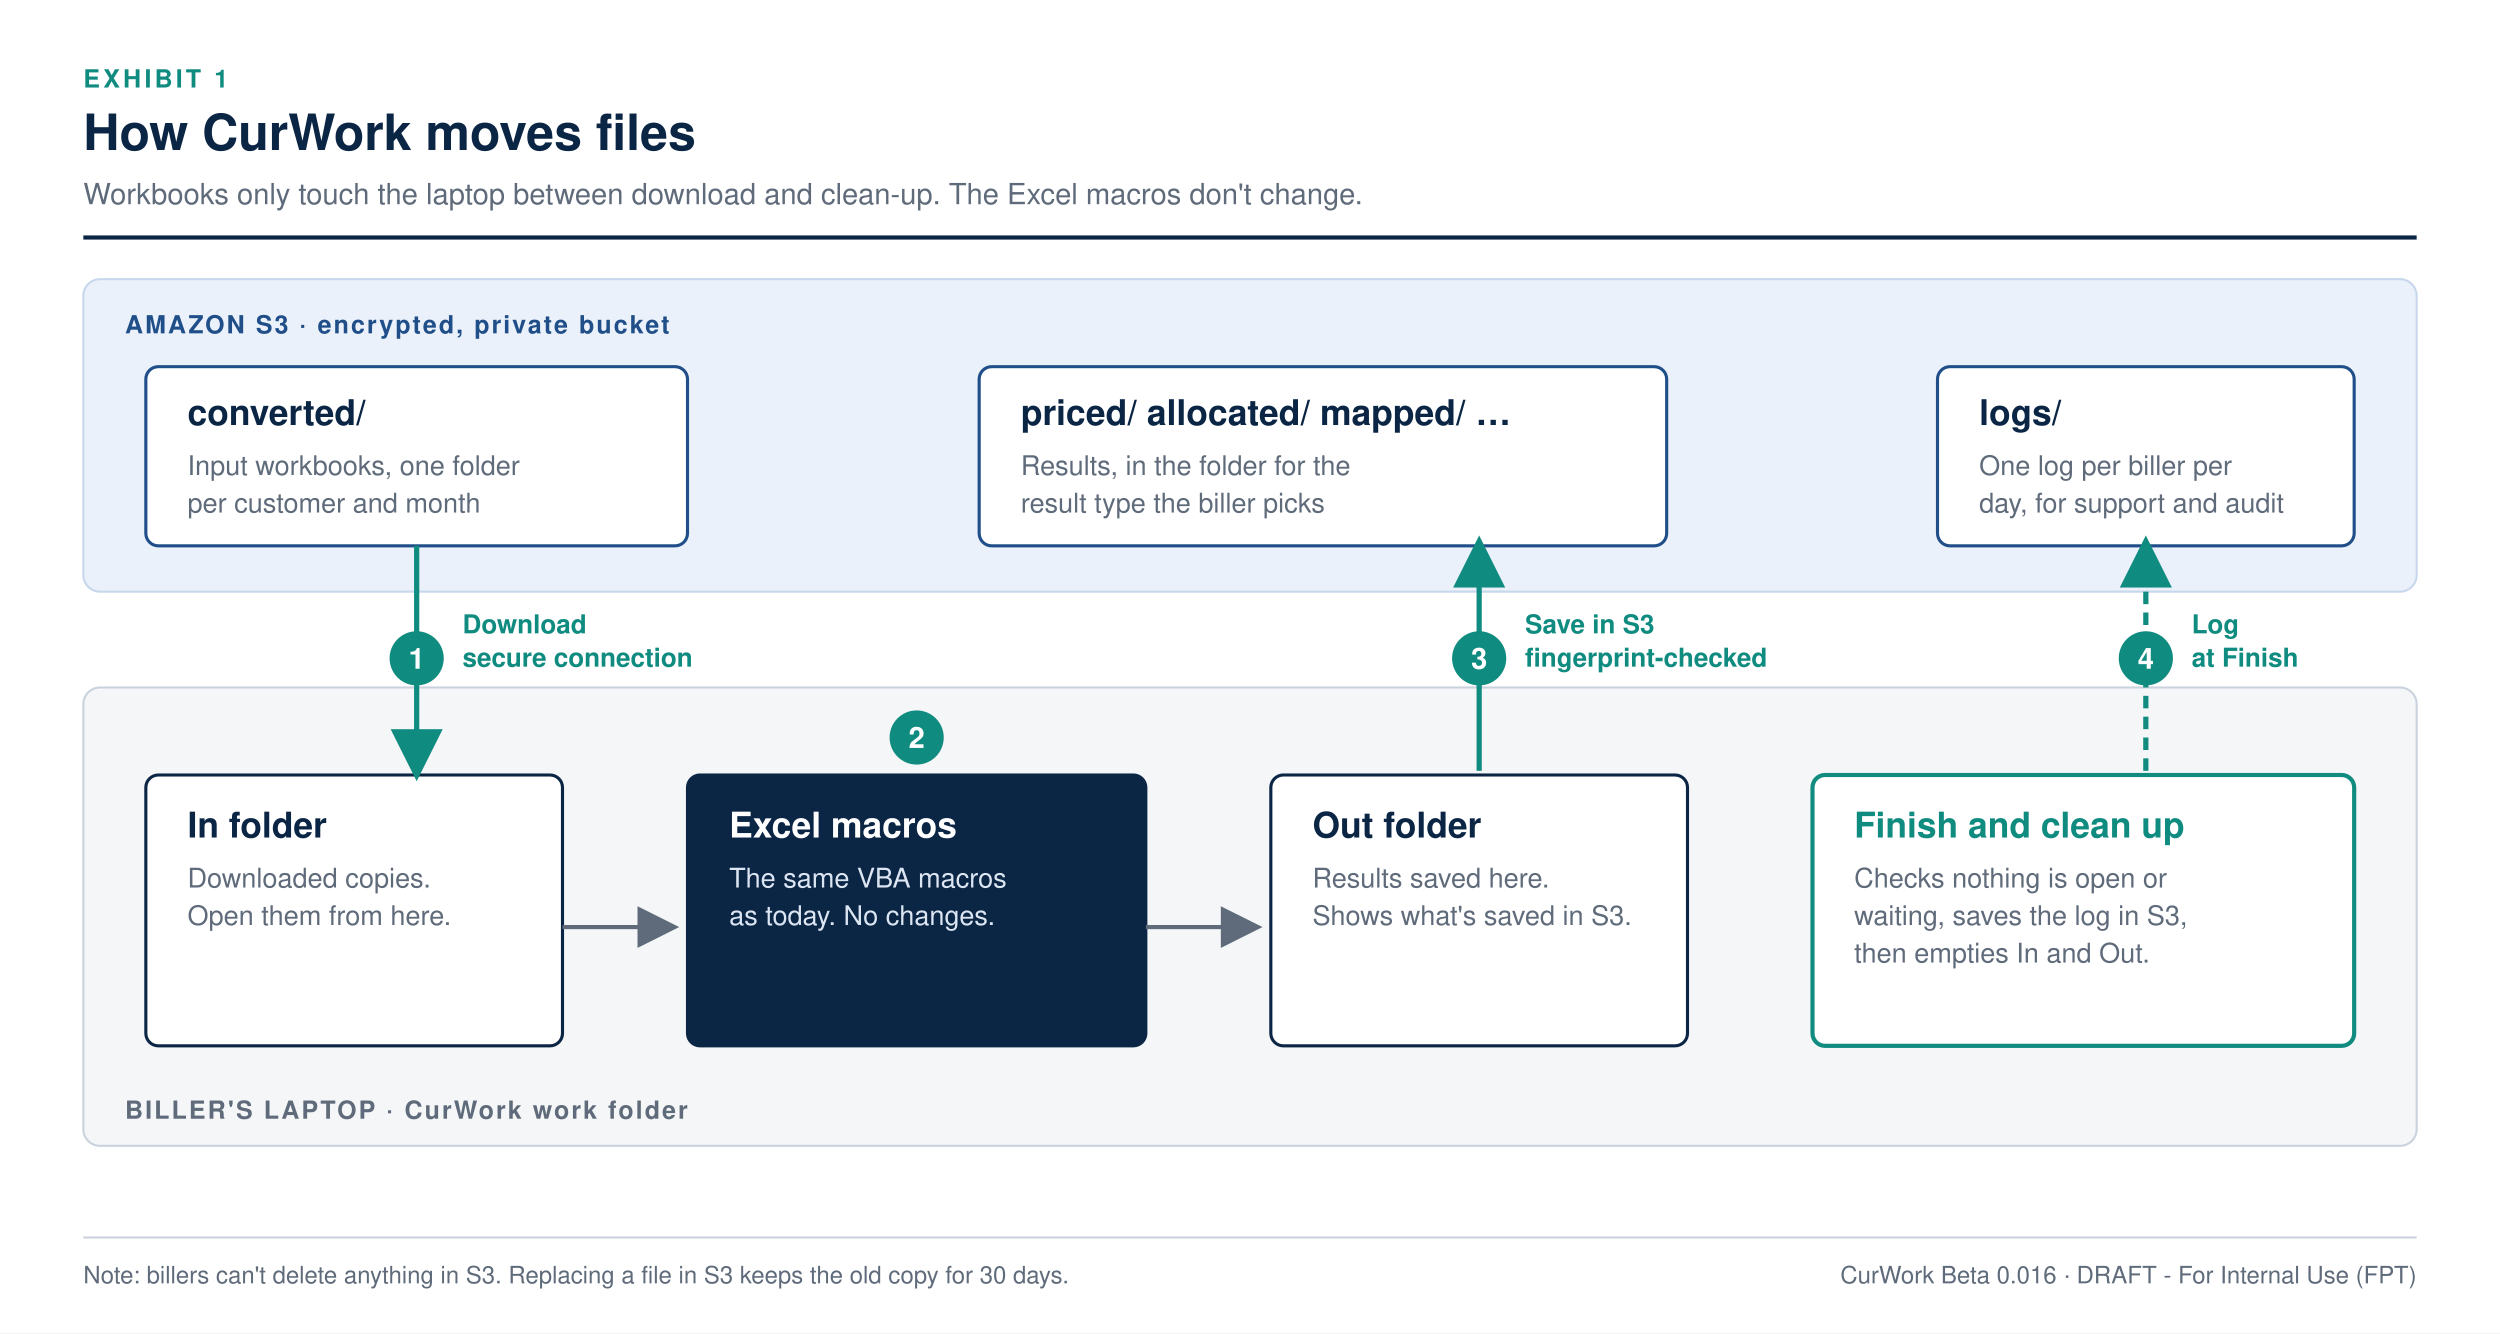
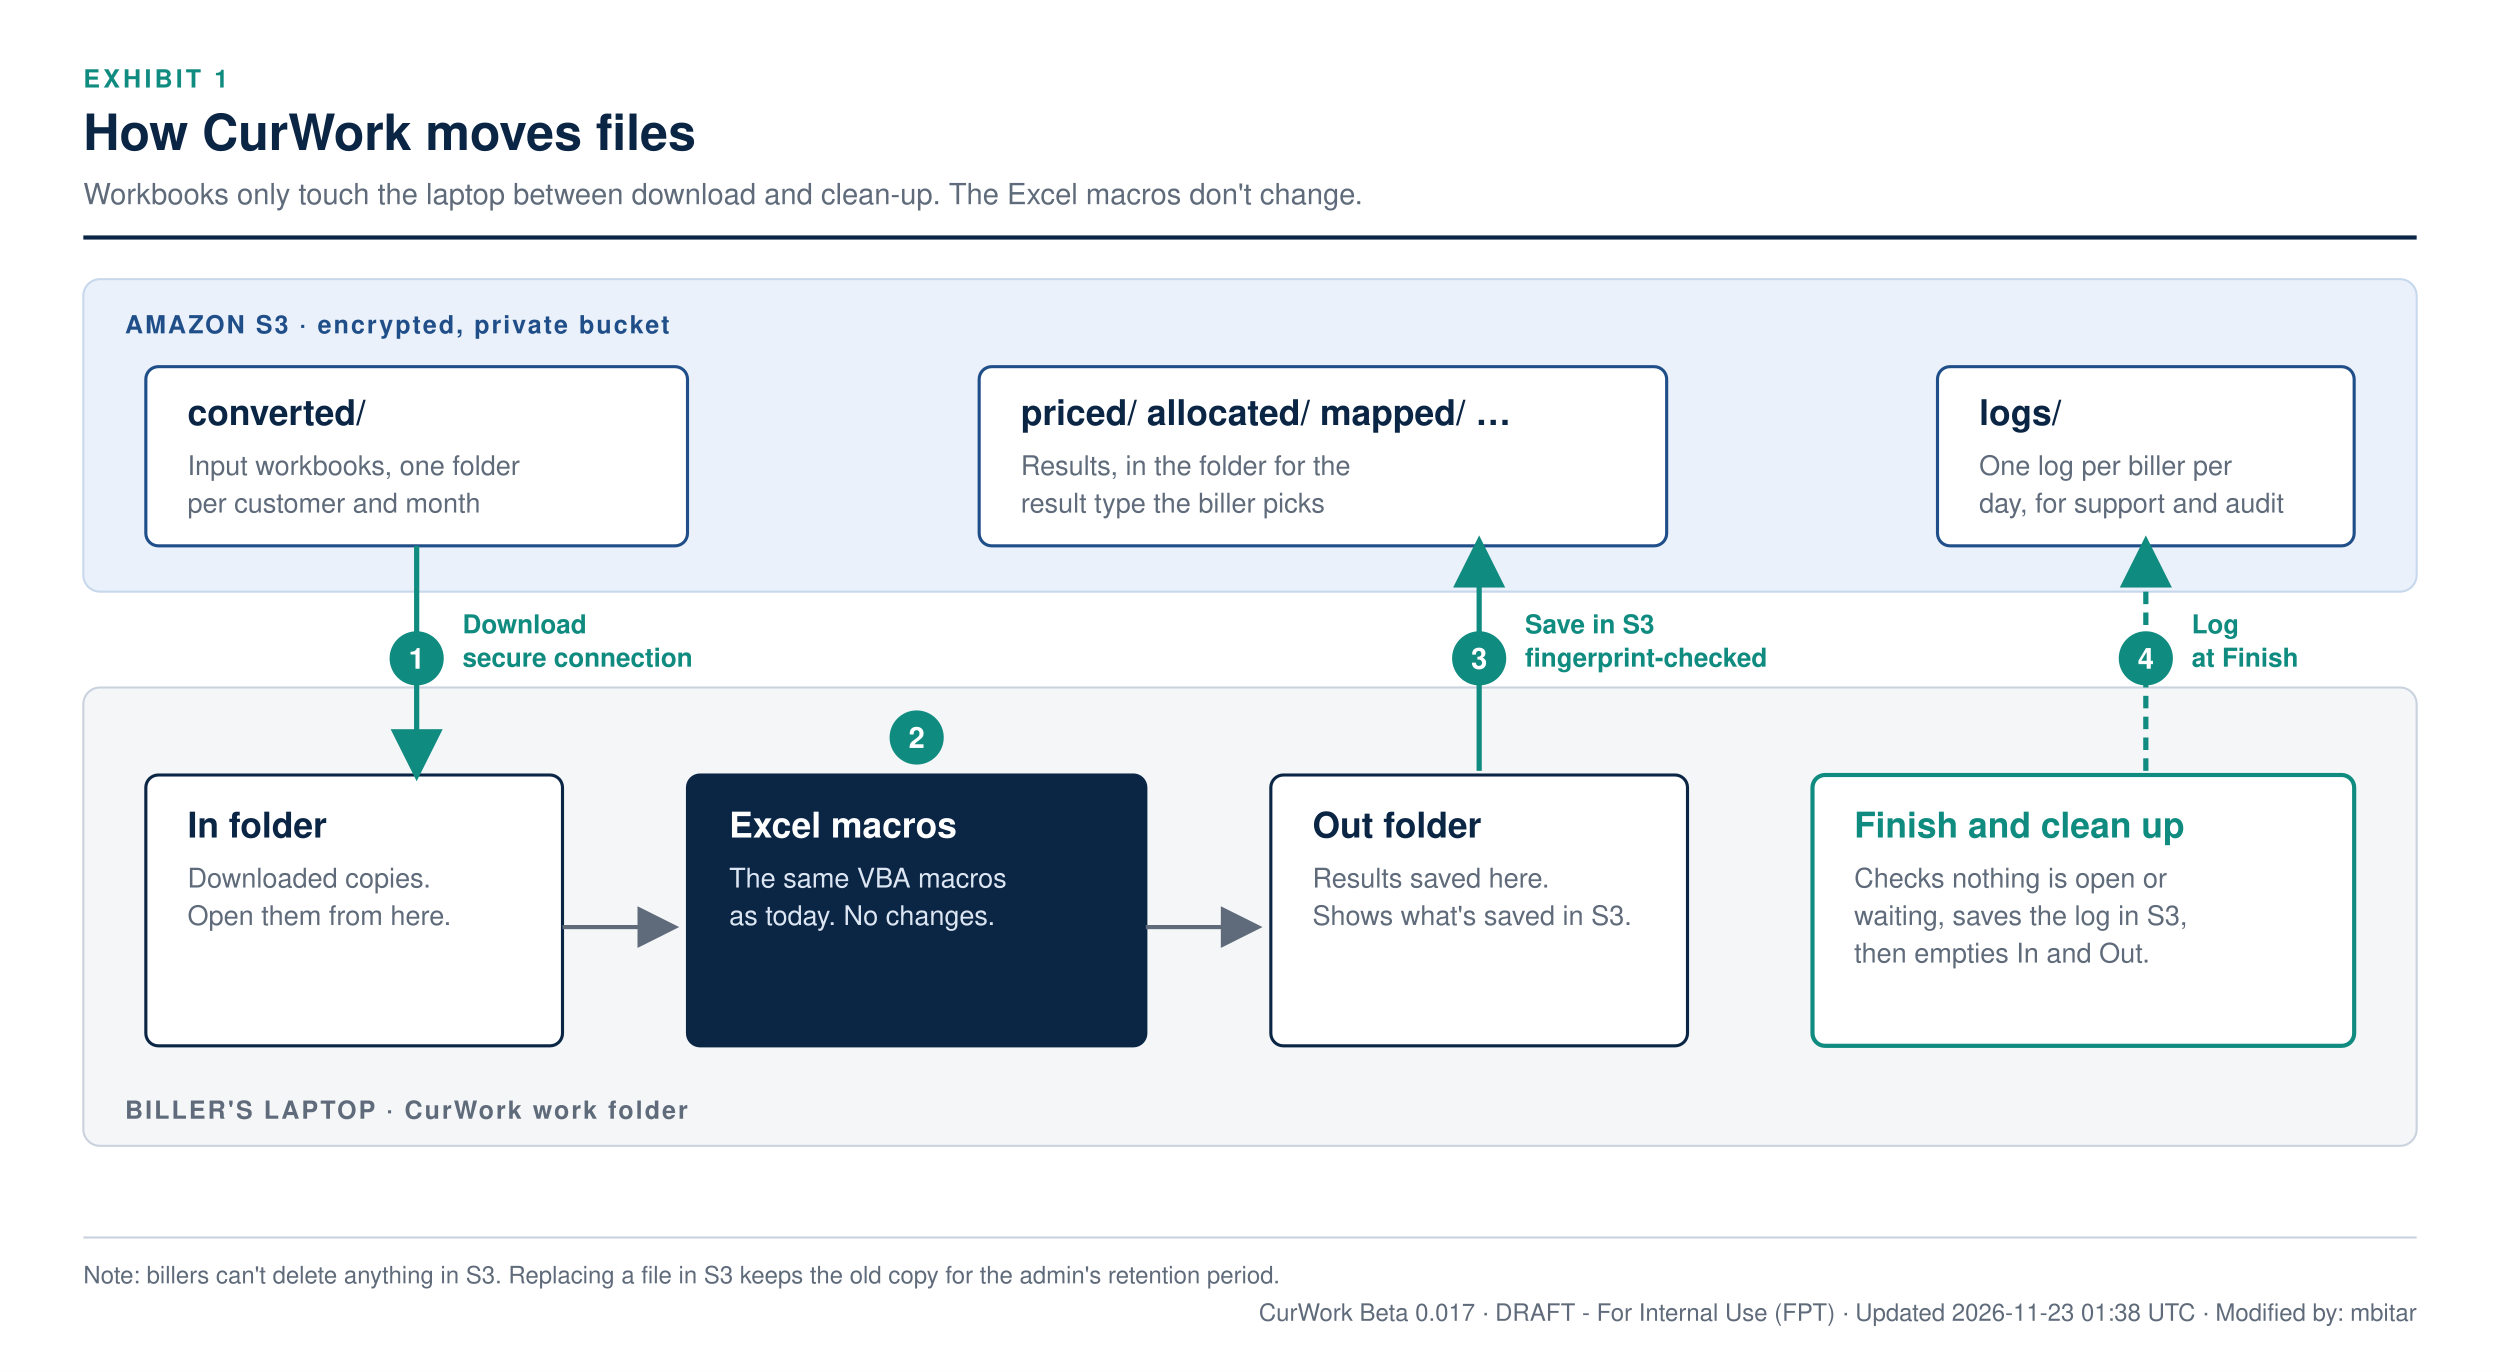
- <svg xmlns="http://www.w3.org/2000/svg" width="1200" height="640" viewBox="0 0 1200 640" role="img">
+ <svg xmlns="http://www.w3.org/2000/svg" width="1200" height="658" viewBox="0 0 1200 658" role="img">
  <defs>
    <marker id="a5F6B7A" markerWidth="10" markerHeight="10" refX="8" refY="5" orient="auto">
      <path d="M0,0 L10,5 L0,10 z" fill="#5F6B7A" />
    </marker>
    <marker id="a0F8B80" markerWidth="10" markerHeight="10" refX="8" refY="5" orient="auto">
      <path d="M0,0 L10,5 L0,10 z" fill="#0F8B80" />
    </marker>
    <marker id="a0B2545" markerWidth="10" markerHeight="10" refX="8" refY="5" orient="auto">
      <path d="M0,0 L10,5 L0,10 z" fill="#0B2545" />
    </marker>
    <marker id="aB42318" markerWidth="10" markerHeight="10" refX="8" refY="5" orient="auto">
      <path d="M0,0 L10,5 L0,10 z" fill="#B42318" />
    </marker>
    <marker id="a1F4E89" markerWidth="10" markerHeight="10" refX="8" refY="5" orient="auto">
      <path d="M0,0 L10,5 L0,10 z" fill="#1F4E89" />
    </marker>
  </defs>
  <rect width="100%" height="100%" fill="#FFFFFF" />
  <text x="40" y="42" font-family="-apple-system, 'Segoe UI', Helvetica, Arial, sans-serif" font-size="12" fill="#0F8B80" font-weight="bold" text-anchor="start" letter-spacing="1.5">EXHIBIT 1</text>
  <text x="40" y="72" font-family="-apple-system, 'Segoe UI', Helvetica, Arial, sans-serif" font-size="24" fill="#0B2545" font-weight="bold" text-anchor="start">How CurWork moves files</text>
  <text x="40" y="98" font-family="-apple-system, 'Segoe UI', Helvetica, Arial, sans-serif" font-size="14" fill="#5F6B7A" font-weight="normal" text-anchor="start">Workbooks only touch the laptop between download and clean-up. The Excel macros don't change.</text>
  <line x1="40" y1="114" x2="1160" y2="114" stroke="#0B2545" stroke-width="2" />
  <rect x="40" y="134" width="1120" height="150" rx="8" fill="#EAF1FA" stroke="#C7D7EC" stroke-width="1" />
  <text x="60" y="160" font-family="-apple-system, 'Segoe UI', Helvetica, Arial, sans-serif" font-size="12" fill="#1F4E89" font-weight="bold" text-anchor="start" letter-spacing="1">AMAZON S3  ·  encrypted, private bucket</text>
  <rect x="40" y="330" width="1120" height="220" rx="8" fill="#F4F6F8" stroke="#C9D2DD" stroke-width="1" />
  <text x="60" y="537" font-family="-apple-system, 'Segoe UI', Helvetica, Arial, sans-serif" font-size="12" fill="#5F6B7A" font-weight="bold" text-anchor="start" letter-spacing="1">BILLER'S LAPTOP  ·  CurWork work folder</text>
  <rect x="70" y="176" width="260" height="86" rx="6" fill="#FFFFFF" stroke="#1F4E89" stroke-width="1.5" />
  <text x="90" y="204" font-family="-apple-system, 'Segoe UI', Helvetica, Arial, sans-serif" font-size="17" fill="#0B2545" font-weight="bold" text-anchor="start">converted/</text>
  <text x="90" y="228" font-family="-apple-system, 'Segoe UI', Helvetica, Arial, sans-serif" font-size="13" fill="#5F6B7A" font-weight="normal" text-anchor="start">Input workbooks, one folder</text>
  <text x="90" y="246" font-family="-apple-system, 'Segoe UI', Helvetica, Arial, sans-serif" font-size="13" fill="#5F6B7A" font-weight="normal" text-anchor="start">per customer and month</text>
  <rect x="470" y="176" width="330" height="86" rx="6" fill="#FFFFFF" stroke="#1F4E89" stroke-width="1.5" />
  <text x="490" y="204" font-family="-apple-system, 'Segoe UI', Helvetica, Arial, sans-serif" font-size="17" fill="#0B2545" font-weight="bold" text-anchor="start">priced/  allocated/  mapped/ …</text>
  <text x="490" y="228" font-family="-apple-system, 'Segoe UI', Helvetica, Arial, sans-serif" font-size="13" fill="#5F6B7A" font-weight="normal" text-anchor="start">Results, in the folder for the</text>
  <text x="490" y="246" font-family="-apple-system, 'Segoe UI', Helvetica, Arial, sans-serif" font-size="13" fill="#5F6B7A" font-weight="normal" text-anchor="start">result type the biller picks</text>
  <rect x="930" y="176" width="200" height="86" rx="6" fill="#FFFFFF" stroke="#1F4E89" stroke-width="1.5" />
  <text x="950" y="204" font-family="-apple-system, 'Segoe UI', Helvetica, Arial, sans-serif" font-size="17" fill="#0B2545" font-weight="bold" text-anchor="start">logs/</text>
  <text x="950" y="228" font-family="-apple-system, 'Segoe UI', Helvetica, Arial, sans-serif" font-size="13" fill="#5F6B7A" font-weight="normal" text-anchor="start">One log per biller per</text>
  <text x="950" y="246" font-family="-apple-system, 'Segoe UI', Helvetica, Arial, sans-serif" font-size="13" fill="#5F6B7A" font-weight="normal" text-anchor="start">day, for support and audit</text>
  <rect x="70" y="372" width="200" height="130" rx="6" fill="#FFFFFF" stroke="#0B2545" stroke-width="1.5" />
  <text x="90" y="402" font-family="-apple-system, 'Segoe UI', Helvetica, Arial, sans-serif" font-size="17" fill="#0B2545" font-weight="bold" text-anchor="start">In folder</text>
  <text x="90" y="426" font-family="-apple-system, 'Segoe UI', Helvetica, Arial, sans-serif" font-size="13" fill="#5F6B7A" font-weight="normal" text-anchor="start">Downloaded copies.</text>
  <text x="90" y="444" font-family="-apple-system, 'Segoe UI', Helvetica, Arial, sans-serif" font-size="13" fill="#5F6B7A" font-weight="normal" text-anchor="start">Open them from here.</text>
  <rect x="330" y="372" width="220" height="130" rx="6" fill="#0B2545" stroke="#0B2545" stroke-width="1.5" />
  <text x="350" y="402" font-family="-apple-system, 'Segoe UI', Helvetica, Arial, sans-serif" font-size="17" fill="#FFFFFF" font-weight="bold" text-anchor="start">Excel macros</text>
  <text x="350" y="426" font-family="-apple-system, 'Segoe UI', Helvetica, Arial, sans-serif" font-size="13" fill="#DCE6F2" font-weight="normal" text-anchor="start">The same VBA macros</text>
  <text x="350" y="444" font-family="-apple-system, 'Segoe UI', Helvetica, Arial, sans-serif" font-size="13" fill="#DCE6F2" font-weight="normal" text-anchor="start">as today. No changes.</text>
  <rect x="610" y="372" width="200" height="130" rx="6" fill="#FFFFFF" stroke="#0B2545" stroke-width="1.5" />
  <text x="630" y="402" font-family="-apple-system, 'Segoe UI', Helvetica, Arial, sans-serif" font-size="17" fill="#0B2545" font-weight="bold" text-anchor="start">Out folder</text>
  <text x="630" y="426" font-family="-apple-system, 'Segoe UI', Helvetica, Arial, sans-serif" font-size="13" fill="#5F6B7A" font-weight="normal" text-anchor="start">Results saved here.</text>
  <text x="630" y="444" font-family="-apple-system, 'Segoe UI', Helvetica, Arial, sans-serif" font-size="13" fill="#5F6B7A" font-weight="normal" text-anchor="start">Shows what's saved in S3.</text>
  <rect x="870" y="372" width="260" height="130" rx="6" fill="#FFFFFF" stroke="#0F8B80" stroke-width="2" />
  <text x="890" y="402" font-family="-apple-system, 'Segoe UI', Helvetica, Arial, sans-serif" font-size="17" fill="#0F8B80" font-weight="bold" text-anchor="start">Finish and clean up</text>
  <text x="890" y="426" font-family="-apple-system, 'Segoe UI', Helvetica, Arial, sans-serif" font-size="13" fill="#5F6B7A" font-weight="normal" text-anchor="start">Checks nothing is open or</text>
  <text x="890" y="444" font-family="-apple-system, 'Segoe UI', Helvetica, Arial, sans-serif" font-size="13" fill="#5F6B7A" font-weight="normal" text-anchor="start">waiting, saves the log in S3,</text>
  <text x="890" y="462" font-family="-apple-system, 'Segoe UI', Helvetica, Arial, sans-serif" font-size="13" fill="#5F6B7A" font-weight="normal" text-anchor="start">then empties In and Out.</text>
  <path d="M200,262 L200,370" fill="none" stroke="#0F8B80" stroke-width="2.5" marker-end="url(#a0F8B80)" />
  <circle cx="200" cy="316" r="13" fill="#0F8B80" />
  <text x="200" y="321" font-family="-apple-system, 'Segoe UI', Helvetica, Arial, sans-serif" font-size="14" fill="#FFFFFF" font-weight="bold" text-anchor="middle">1</text>
  <text x="222" y="304" font-family="-apple-system, 'Segoe UI', Helvetica, Arial, sans-serif" font-size="12.5" fill="#0F8B80" font-weight="bold" text-anchor="start">Download</text>
  <text x="222" y="320" font-family="-apple-system, 'Segoe UI', Helvetica, Arial, sans-serif" font-size="12.5" fill="#0F8B80" font-weight="bold" text-anchor="start">secure connection</text>
  <line x1="270" y1="445" x2="322" y2="445" stroke="#5F6B7A" stroke-width="2" marker-end="url(#a5F6B7A)" />
  <line x1="550" y1="445" x2="602" y2="445" stroke="#5F6B7A" stroke-width="2" marker-end="url(#a5F6B7A)" />
  <circle cx="440" cy="354" r="13" fill="#0F8B80" />
  <text x="440" y="359" font-family="-apple-system, 'Segoe UI', Helvetica, Arial, sans-serif" font-size="14" fill="#FFFFFF" font-weight="bold" text-anchor="middle">2</text>
  <path d="M710,370 L710,262" fill="none" stroke="#0F8B80" stroke-width="2.5" marker-end="url(#a0F8B80)" />
  <circle cx="710" cy="316" r="13" fill="#0F8B80" />
  <text x="710" y="321" font-family="-apple-system, 'Segoe UI', Helvetica, Arial, sans-serif" font-size="14" fill="#FFFFFF" font-weight="bold" text-anchor="middle">3</text>
  <text x="732" y="304" font-family="-apple-system, 'Segoe UI', Helvetica, Arial, sans-serif" font-size="12.5" fill="#0F8B80" font-weight="bold" text-anchor="start">Save in S3</text>
  <text x="732" y="320" font-family="-apple-system, 'Segoe UI', Helvetica, Arial, sans-serif" font-size="12.5" fill="#0F8B80" font-weight="bold" text-anchor="start">fingerprint-checked</text>
  <path d="M1030,370 L1030,262" fill="none" stroke="#0F8B80" stroke-width="2.5" stroke-dasharray="6 4" marker-end="url(#a0F8B80)" />
  <circle cx="1030" cy="316" r="13" fill="#0F8B80" />
  <text x="1030" y="321" font-family="-apple-system, 'Segoe UI', Helvetica, Arial, sans-serif" font-size="14" fill="#FFFFFF" font-weight="bold" text-anchor="middle">4</text>
  <text x="1052" y="304" font-family="-apple-system, 'Segoe UI', Helvetica, Arial, sans-serif" font-size="12.5" fill="#0F8B80" font-weight="bold" text-anchor="start">Log</text>
  <text x="1052" y="320" font-family="-apple-system, 'Segoe UI', Helvetica, Arial, sans-serif" font-size="12.5" fill="#0F8B80" font-weight="bold" text-anchor="start">at Finish</text>
  <line x1="40" y1="594" x2="1160" y2="594" stroke="#C9D2DD" stroke-width="1" />
-   <text x="40" y="616" font-family="-apple-system, 'Segoe UI', Helvetica, Arial, sans-serif" font-size="11.5" fill="#5F6B7A" font-weight="normal" text-anchor="start">Note: billers can't delete anything in S3. Replacing a file in S3 keeps the old copy for 30 days.</text>
-   <text x="1160" y="616" font-family="-apple-system, 'Segoe UI', Helvetica, Arial, sans-serif" font-size="11.5" fill="#5F6B7A" font-weight="normal" text-anchor="end">CurWork Beta 0.016 · DRAFT - For Internal Use (FPT)</text>
+   <text x="40" y="616" font-family="-apple-system, 'Segoe UI', Helvetica, Arial, sans-serif" font-size="11.5" fill="#5F6B7A" font-weight="normal" text-anchor="start">Note: billers can't delete anything in S3. Replacing a file in S3 keeps the old copy for the admin's retention period.</text>
+   <text x="1160" y="634" font-family="-apple-system, 'Segoe UI', Helvetica, Arial, sans-serif" font-size="11.5" fill="#5F6B7A" font-weight="normal" text-anchor="end">CurWork Beta 0.017 · DRAFT - For Internal Use (FPT) · Updated 2026-11-23 01:38 UTC · Modified by: mbitar</text>
</svg>
